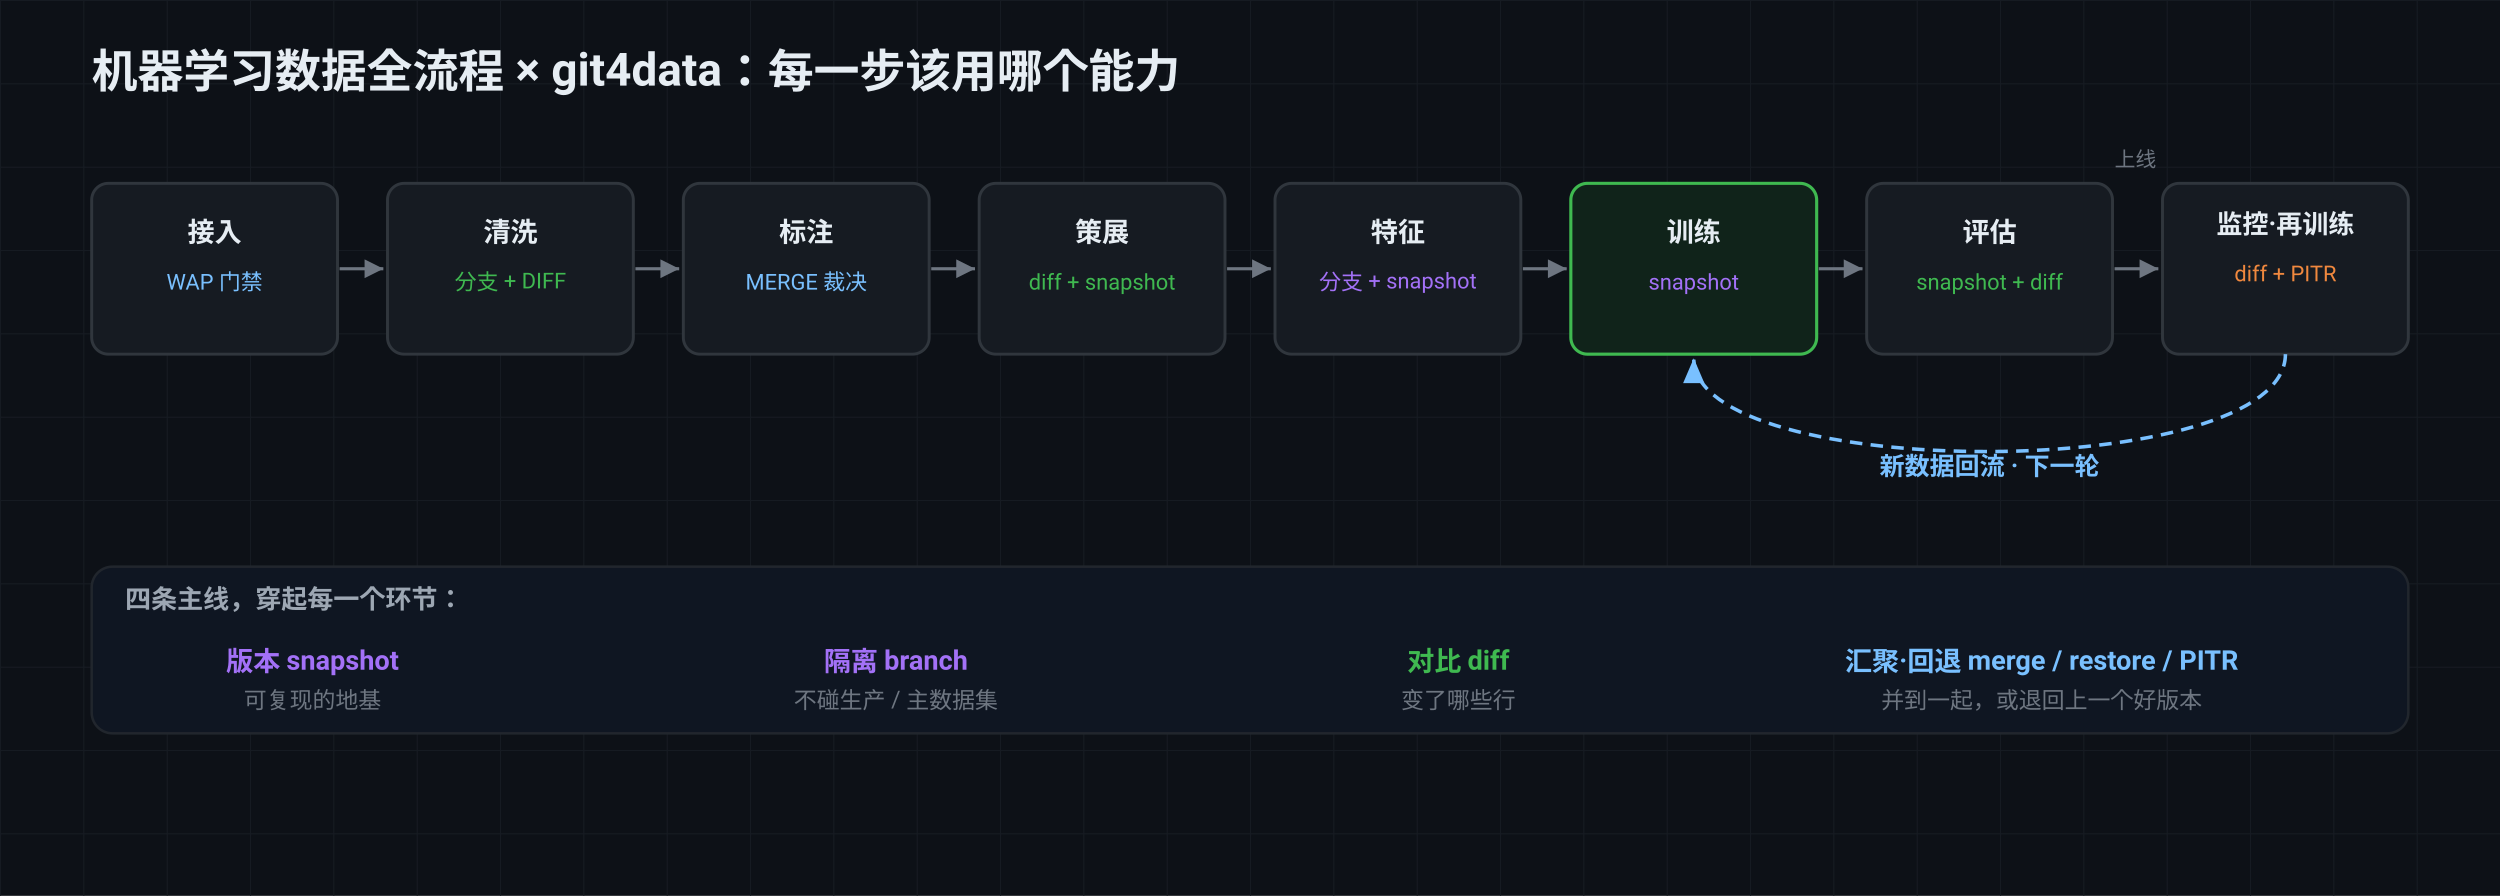
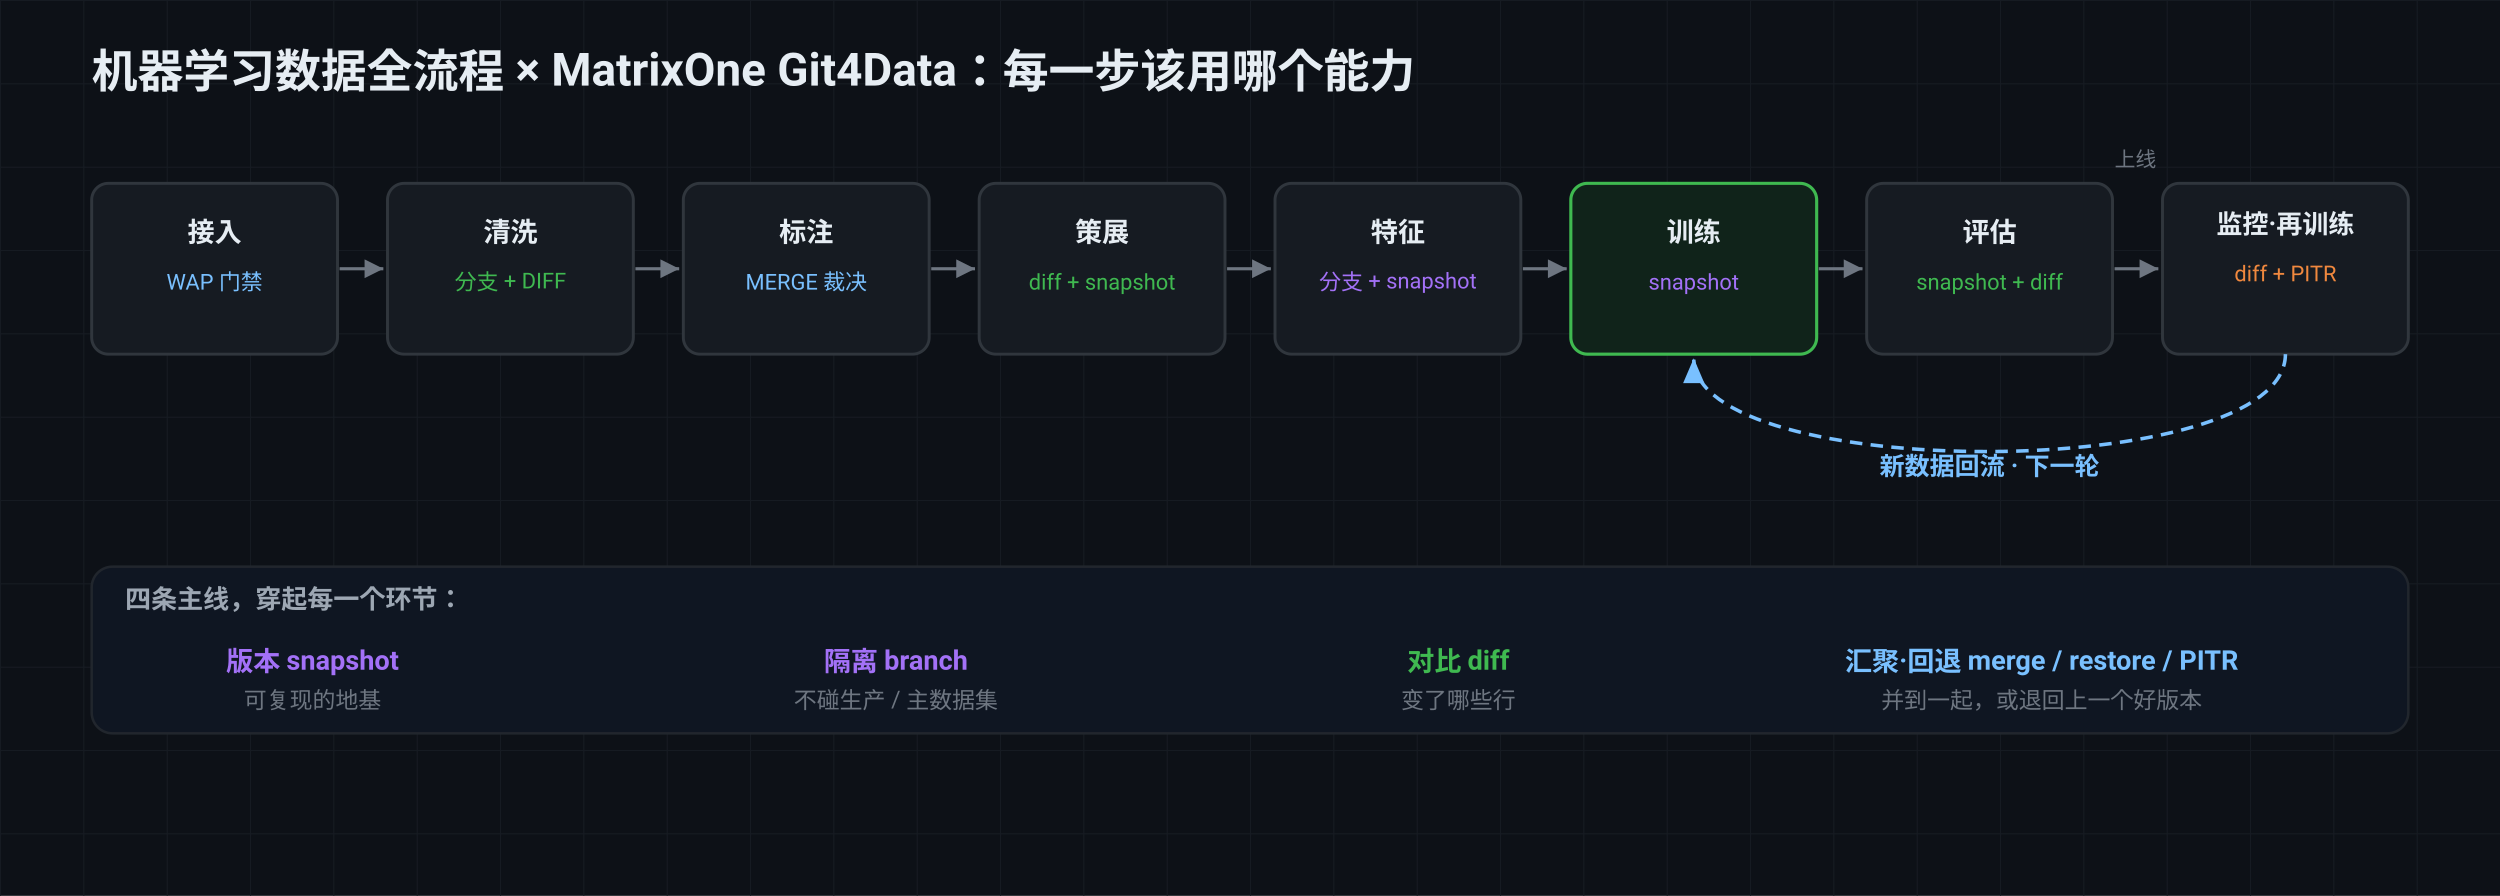
<svg xmlns="http://www.w3.org/2000/svg" viewBox="0 0 1200 430" font-family="-apple-system,'Segoe UI',Roboto,'PingFang SC','Microsoft YaHei',Arial,sans-serif">
  <defs>
    <pattern id="g" width="40" height="40" patternUnits="userSpaceOnUse">
      <path d="M40 0H0V40" fill="none" stroke="#161B22" stroke-width="1" />
    </pattern>
    <marker id="arr" markerWidth="8" markerHeight="8" refX="6" refY="3" orient="auto">
      <path d="M0 0L6 3L0 6Z" fill="#6E7681" />
    </marker>
    <marker id="arrL" markerWidth="9" markerHeight="9" refX="7" refY="3" orient="auto">
      <path d="M0 0L7 3L0 6Z" fill="#79C0FF" />
    </marker>
    <style>.mono{font-family:ui-monospace,'SF Mono',Menlo,Consolas,monospace;} .h{fill:#E6EDF3;} .m{fill:#9DA7B3;} .dim{fill:#6E7681;}</style>
  </defs>
  <rect width="1200" height="430" fill="#0D1117" />
  <rect width="1200" height="430" fill="url(#g)" />
-   <text x="44" y="42" class="h" font-size="22" font-weight="700">机器学习数据全流程 × git4data：每一步该用哪个能力</text>
+   <text x="44" y="42" class="h" font-size="22" font-weight="700">机器学习数据全流程 × MatrixOne Git4Data：每一步该用哪个能力</text>
  <g>
    <rect x="44" y="88" width="118" height="82" rx="8" fill="#161B22" stroke="#30363D" stroke-width="1.4" />
    <text x="103" y="116" class="h" font-size="13" text-anchor="middle" font-weight="700">接入</text>
    <text x="103" y="139" fill="#79C0FF" font-size="10.5" text-anchor="middle">WAP 门禁</text>
    <rect x="186" y="88" width="118" height="82" rx="8" fill="#161B22" stroke="#30363D" stroke-width="1.4" />
    <text x="245" y="116" class="h" font-size="13" text-anchor="middle" font-weight="700">清洗</text>
    <text x="245" y="139" fill="#3FB950" font-size="10.5" text-anchor="middle">分支 + DIFF</text>
    <rect x="328" y="88" width="118" height="82" rx="8" fill="#161B22" stroke="#30363D" stroke-width="1.4" />
    <text x="387" y="116" class="h" font-size="13" text-anchor="middle" font-weight="700">标注</text>
    <text x="387" y="139" fill="#79C0FF" font-size="10.5" text-anchor="middle">MERGE 裁决</text>
    <rect x="470" y="88" width="118" height="82" rx="8" fill="#161B22" stroke="#30363D" stroke-width="1.4" />
    <text x="529" y="116" class="h" font-size="13" text-anchor="middle" font-weight="700">策展</text>
    <text x="529" y="139" fill="#3FB950" font-size="10.5" text-anchor="middle">diff + snapshot</text>
    <rect x="612" y="88" width="118" height="82" rx="8" fill="#161B22" stroke="#30363D" stroke-width="1.4" />
    <text x="671" y="116" class="h" font-size="13" text-anchor="middle" font-weight="700">特征</text>
    <text x="671" y="139" fill="#A371F7" font-size="10.5" text-anchor="middle">分支 + snapshot</text>
    <rect x="754" y="88" width="118" height="82" rx="8" fill="#10231A" stroke="#3FB950" stroke-width="1.5" />
    <text x="813" y="116" class="h" font-size="13" text-anchor="middle" font-weight="700">训练</text>
    <text x="813" y="139" fill="#A371F7" font-size="10.5" text-anchor="middle">snapshot</text>
    <rect x="896" y="88" width="118" height="82" rx="8" fill="#161B22" stroke="#30363D" stroke-width="1.4" />
    <text x="955" y="116" class="h" font-size="13" text-anchor="middle" font-weight="700">评估</text>
    <text x="955" y="139" fill="#3FB950" font-size="10.5" text-anchor="middle">snapshot + diff</text>
    <rect x="1038" y="88" width="118" height="82" rx="8" fill="#161B22" stroke="#30363D" stroke-width="1.4" />
    <text x="1097" y="112" class="h" font-size="12.5" text-anchor="middle" font-weight="700">监控·再训练</text>
    <text x="1097" y="135" fill="#F0883E" font-size="10.5" text-anchor="middle">diff + PITR</text>
  </g>
  <g stroke="#6E7681" stroke-width="1.5">
    <line x1="163" y1="129" x2="184" y2="129" marker-end="url(#arr)" />
    <line x1="305" y1="129" x2="326" y2="129" marker-end="url(#arr)" />
    <line x1="447" y1="129" x2="468" y2="129" marker-end="url(#arr)" />
    <line x1="589" y1="129" x2="610" y2="129" marker-end="url(#arr)" />
    <line x1="731" y1="129" x2="752" y2="129" marker-end="url(#arr)" />
    <line x1="873" y1="129" x2="894" y2="129" marker-end="url(#arr)" />
    <line x1="1015" y1="129" x2="1036" y2="129" marker-end="url(#arr)" />
  </g>
  <text x="1025" y="80" class="dim" font-size="10" text-anchor="middle">上线</text>
  <path d="M1097 170 C 1097 232, 813 232, 813 172" fill="none" stroke="#79C0FF" stroke-width="1.7" stroke-dasharray="6 4" marker-end="url(#arrL)" />
  <text x="955" y="228" fill="#79C0FF" font-size="12" text-anchor="middle" font-weight="700">新数据回流 · 下一轮</text>
  <rect x="44" y="272" width="1112" height="80" rx="10" fill="#0F1622" stroke="#21262D" stroke-width="1.2" />
  <text x="60" y="292" class="m" font-size="12.5" font-weight="700">四条主线，穿起每一个环节：</text>
  <text x="150" y="322" fill="#A371F7" font-size="13" text-anchor="middle" font-weight="700">版本 snapshot</text>
  <text x="150" y="340" class="dim" font-size="11" text-anchor="middle">可复现的地基</text>
  <text x="430" y="322" fill="#A371F7" font-size="13" text-anchor="middle" font-weight="700">隔离 branch</text>
  <text x="430" y="340" class="dim" font-size="11" text-anchor="middle">不碰生产 / 主数据集</text>
  <text x="700" y="322" fill="#3FB950" font-size="13" text-anchor="middle" font-weight="700">对比 diff</text>
  <text x="700" y="340" class="dim" font-size="11" text-anchor="middle">变了哪些行</text>
  <text x="980" y="322" fill="#79C0FF" font-size="13" text-anchor="middle" font-weight="700">汇聚·回退 merge / restore / PITR</text>
  <text x="980" y="340" class="dim" font-size="11" text-anchor="middle">并到一起，或退回上一个好版本</text>
</svg>
